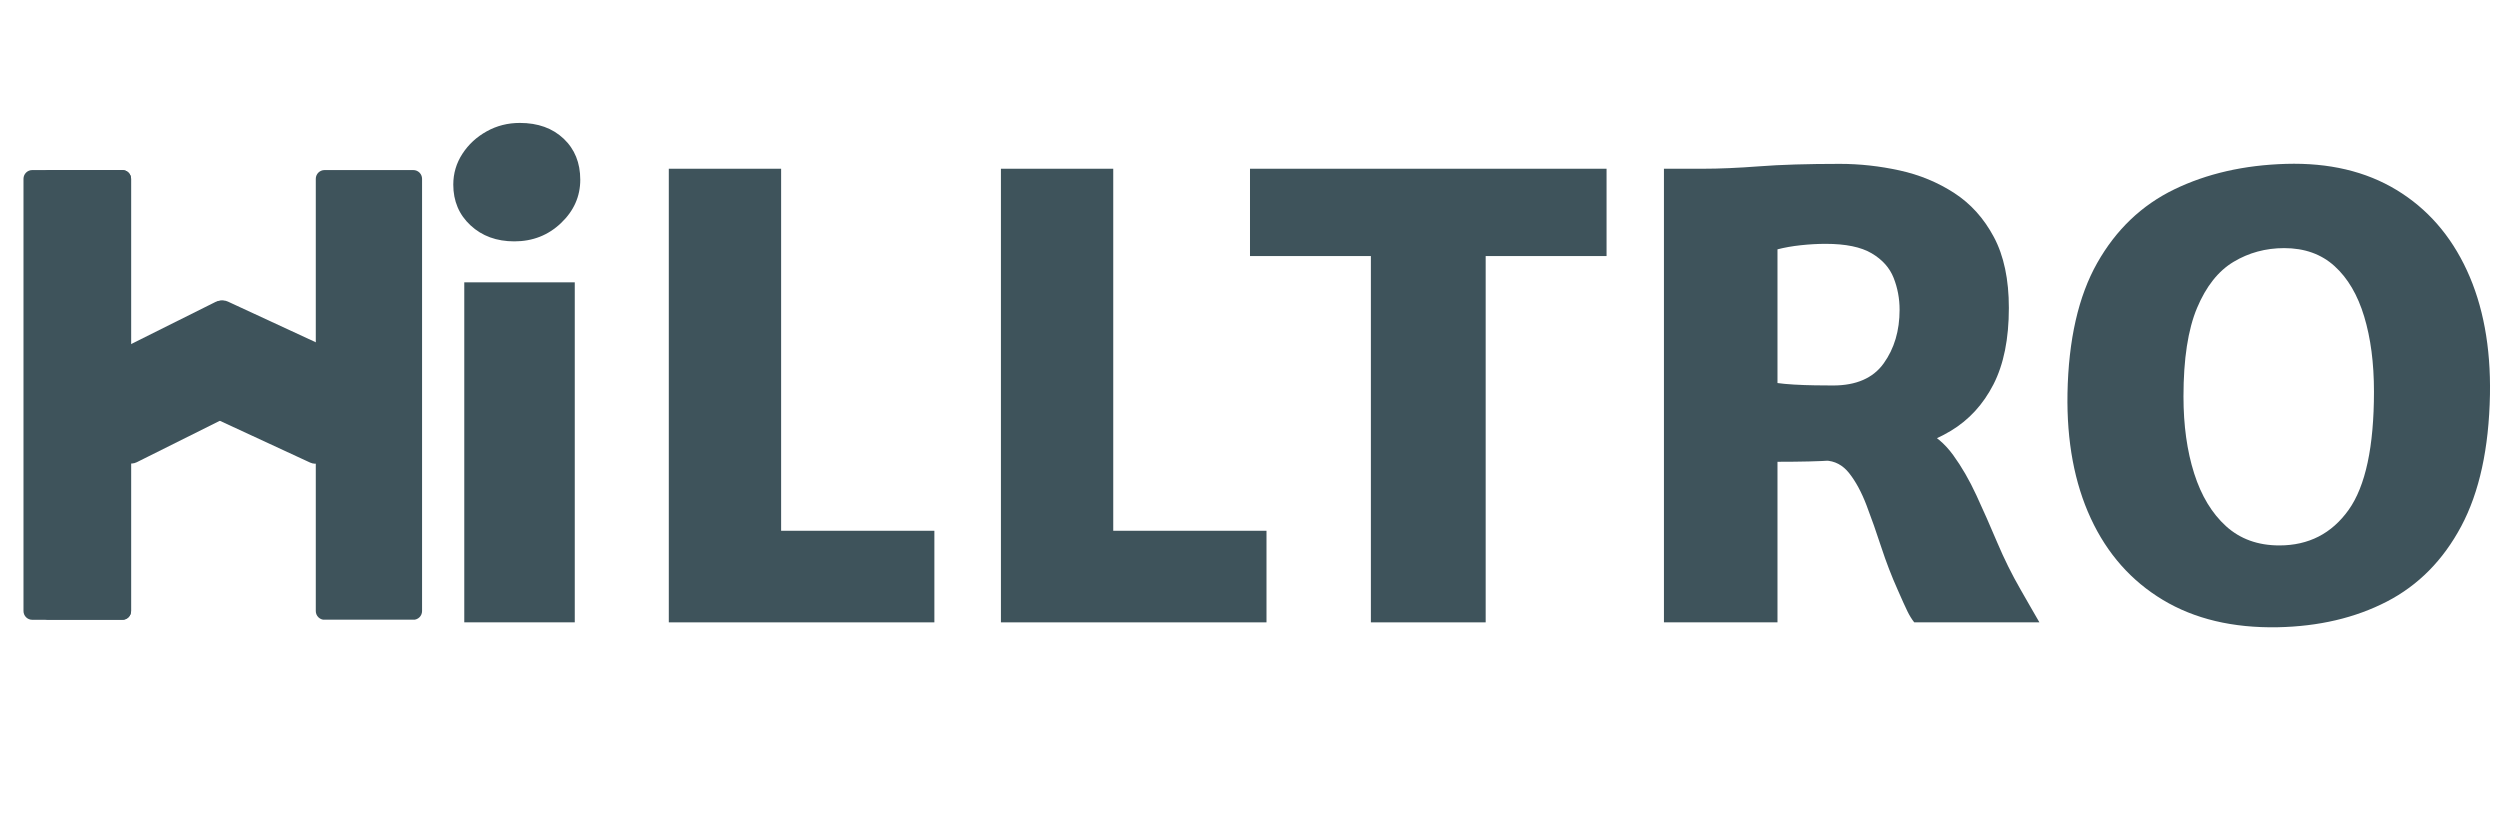
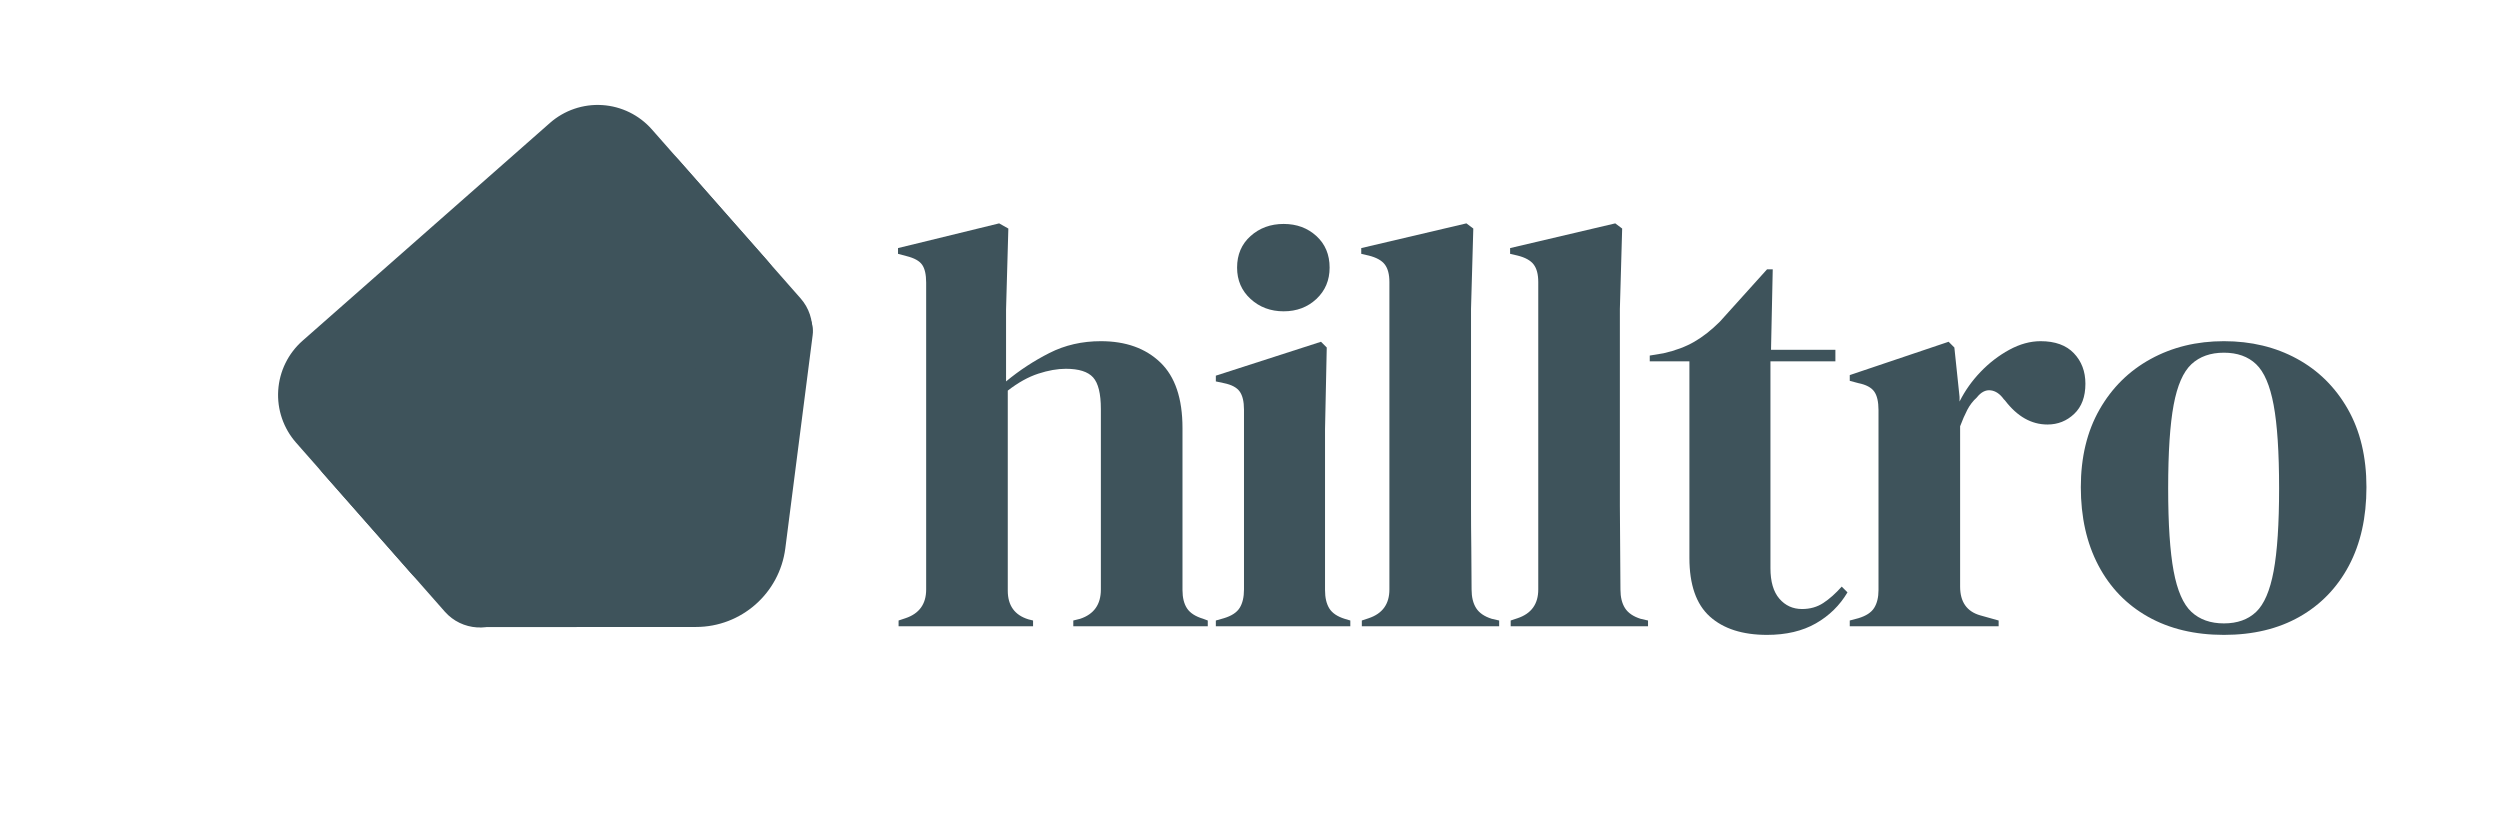
<svg xmlns="http://www.w3.org/2000/svg" width="2000" zoomAndPan="magnify" viewBox="0 0 1500 487.5" height="650" preserveAspectRatio="xMidYMid meet" version="1.0">
  <defs>
    <g />
-     <clipPath id="0cc424d5d7">
-       <path d="M 24.062 102.039 L 78.652 102.039 L 78.652 372 L 24.062 372 Z M 24.062 102.039 " clip-rule="nonzero" />
-     </clipPath>
-     <clipPath id="f10cf90ab1">
-       <path d="M 29.305 102.039 L 73.41 102.039 C 74.801 102.039 76.133 102.594 77.117 103.574 C 78.102 104.559 78.652 105.895 78.652 107.285 L 78.652 366.629 C 78.652 368.023 78.102 369.355 77.117 370.34 C 76.133 371.324 74.801 371.875 73.41 371.875 L 29.305 371.875 C 27.914 371.875 26.582 371.324 25.598 370.34 C 24.613 369.355 24.062 368.023 24.062 366.629 L 24.062 107.285 C 24.062 105.895 24.613 104.559 25.598 103.574 C 26.582 102.594 27.914 102.039 29.305 102.039 Z M 29.305 102.039 " clip-rule="nonzero" />
-     </clipPath>
-     <clipPath id="88829d8c78">
-       <path d="M 0.062 0.039 L 54.652 0.039 L 54.652 270 L 0.062 270 Z M 0.062 0.039 " clip-rule="nonzero" />
-     </clipPath>
-     <clipPath id="564c20afdb">
-       <path d="M 5.305 0.039 L 49.41 0.039 C 50.801 0.039 52.133 0.594 53.117 1.574 C 54.102 2.559 54.652 3.895 54.652 5.285 L 54.652 264.629 C 54.652 266.023 54.102 267.355 53.117 268.34 C 52.133 269.324 50.801 269.875 49.41 269.875 L 5.305 269.875 C 3.914 269.875 2.582 269.324 1.598 268.34 C 0.613 267.355 0.062 266.023 0.062 264.629 L 0.062 5.285 C 0.062 3.895 0.613 2.559 1.598 1.574 C 2.582 0.594 3.914 0.039 5.305 0.039 Z M 5.305 0.039 " clip-rule="nonzero" />
-     </clipPath>
-     <clipPath id="cc9e0defc2">
-       <rect x="0" width="55" y="0" height="270" />
-     </clipPath>
-     <clipPath id="c2b1f3c87e">
-       <path d="M 189.473 102.039 L 253.238 102.039 L 253.238 372 L 189.473 372 Z M 189.473 102.039 " clip-rule="nonzero" />
-     </clipPath>
-     <clipPath id="a37afa8fd4">
-       <path d="M 194.715 102.039 L 247.996 102.039 C 249.387 102.039 250.719 102.594 251.703 103.574 C 252.688 104.559 253.238 105.895 253.238 107.285 L 253.238 366.629 C 253.238 368.023 252.688 369.355 251.703 370.34 C 250.719 371.324 249.387 371.875 247.996 371.875 L 194.715 371.875 C 193.324 371.875 191.992 371.324 191.008 370.34 C 190.023 369.355 189.473 368.023 189.473 366.629 L 189.473 107.285 C 189.473 105.895 190.023 104.559 191.008 103.574 C 191.992 102.594 193.324 102.039 194.715 102.039 Z M 194.715 102.039 " clip-rule="nonzero" />
-     </clipPath>
-     <clipPath id="18827306f1">
-       <path d="M 0.473 0.039 L 64.238 0.039 L 64.238 270 L 0.473 270 Z M 0.473 0.039 " clip-rule="nonzero" />
-     </clipPath>
-     <clipPath id="68b6e34209">
-       <path d="M 5.715 0.039 L 58.996 0.039 C 60.387 0.039 61.719 0.594 62.703 1.574 C 63.688 2.559 64.238 3.895 64.238 5.285 L 64.238 264.629 C 64.238 266.023 63.688 267.355 62.703 268.34 C 61.719 269.324 60.387 269.875 58.996 269.875 L 5.715 269.875 C 4.324 269.875 2.992 269.324 2.008 268.34 C 1.023 267.355 0.473 266.023 0.473 264.629 L 0.473 5.285 C 0.473 3.895 1.023 2.559 2.008 1.574 C 2.992 0.594 4.324 0.039 5.715 0.039 Z M 5.715 0.039 " clip-rule="nonzero" />
-     </clipPath>
-     <clipPath id="7e7fef6c87">
-       <rect x="0" width="65" y="0" height="270" />
-     </clipPath>
-     <clipPath id="9337b78a72">
-       <path d="M 48 180 L 163 180 L 163 279 L 48 279 Z M 48 180 " clip-rule="nonzero" />
-     </clipPath>
-     <clipPath id="9442fa3c38">
-       <path d="M 136.023 177.816 L 165.031 235.934 L 75.352 280.688 L 46.348 222.57 Z M 136.023 177.816 " clip-rule="nonzero" />
-     </clipPath>
-     <clipPath id="226f16ae54">
-       <path d="M 139.371 184.52 L 161.684 229.23 C 163.531 232.934 162.027 237.434 158.324 239.281 L 82.062 277.34 C 78.359 279.188 73.859 277.684 72.012 273.984 L 49.699 229.27 C 47.852 225.566 49.355 221.07 53.055 219.223 L 129.32 181.16 C 133.023 179.312 137.523 180.816 139.371 184.52 Z M 139.371 184.52 " clip-rule="nonzero" />
-     </clipPath>
-     <clipPath id="bc13c405b0">
-       <path d="M 0 0 L 115 0 L 115 99 L 0 99 Z M 0 0 " clip-rule="nonzero" />
-     </clipPath>
-     <clipPath id="99bb154027">
-       <path d="M 88.023 -2.184 L 117.031 55.934 L 27.352 100.688 L -1.652 42.57 Z M 88.023 -2.184 " clip-rule="nonzero" />
-     </clipPath>
-     <clipPath id="8b736d1258">
-       <path d="M 91.371 4.52 L 113.684 49.23 C 115.531 52.934 114.027 57.434 110.324 59.281 L 34.062 97.34 C 30.359 99.188 25.859 97.684 24.012 93.984 L 1.699 49.27 C -0.148 45.566 1.355 41.07 5.055 39.223 L 81.32 1.16 C 85.023 -0.688 89.523 0.816 91.371 4.52 Z M 91.371 4.52 " clip-rule="nonzero" />
-     </clipPath>
-     <clipPath id="4529f43d56">
-       <rect x="0" width="115" y="0" height="99" />
-     </clipPath>
-     <clipPath id="af5186b45c">
-       <path d="M 104 180 L 219 180 L 219 279 L 104 279 Z M 104 180 " clip-rule="nonzero" />
-     </clipPath>
-     <clipPath id="bd112d1ea7">
-       <path d="M 221.316 219.82 L 193.086 280.793 L 101.742 238.504 L 129.973 177.531 Z M 221.316 219.82 " clip-rule="nonzero" />
-     </clipPath>
-     <clipPath id="6a1d3cbfdd">
-       <path d="M 217.82 226.746 L 195.996 273.887 C 194.258 277.641 189.805 279.277 186.051 277.535 L 108.645 241.699 C 104.887 239.961 103.254 235.508 104.992 231.754 L 126.816 184.613 C 128.555 180.859 133.008 179.223 136.762 180.961 L 214.168 216.801 C 217.926 218.539 219.559 222.992 217.82 226.746 Z M 217.82 226.746 " clip-rule="nonzero" />
-     </clipPath>
-     <clipPath id="87149f125b">
-       <path d="M 0 0 L 115 0 L 115 99 L 0 99 Z M 0 0 " clip-rule="nonzero" />
-     </clipPath>
-     <clipPath id="56e165884a">
-       <path d="M 117.316 39.82 L 89.086 100.793 L -2.258 58.504 L 25.973 -2.469 Z M 117.316 39.82 " clip-rule="nonzero" />
-     </clipPath>
-     <clipPath id="eb87bca074">
-       <path d="M 113.82 46.746 L 91.996 93.887 C 90.258 97.641 85.805 99.277 82.051 97.535 L 4.645 61.699 C 0.887 59.961 -0.746 55.508 0.992 51.754 L 22.816 4.613 C 24.555 0.859 29.008 -0.777 32.762 0.961 L 110.168 36.801 C 113.926 38.539 115.559 42.992 113.82 46.746 Z M 113.82 46.746 " clip-rule="nonzero" />
-     </clipPath>
-     <clipPath id="54c2690298">
-       <rect x="0" width="115" y="0" height="99" />
-     </clipPath>
-     <clipPath id="f2c7a47515">
-       <path d="M 14.094 102.039 L 78.652 102.039 L 78.652 371.883 L 14.094 371.883 Z M 14.094 102.039 " clip-rule="nonzero" />
-     </clipPath>
-     <clipPath id="e0a9193471">
-       <path d="M 19.336 102.039 L 73.41 102.039 C 74.801 102.039 76.133 102.594 77.117 103.574 C 78.102 104.559 78.652 105.895 78.652 107.285 L 78.652 366.629 C 78.652 368.023 78.102 369.355 77.117 370.34 C 76.133 371.324 74.801 371.875 73.41 371.875 L 19.336 371.875 C 17.945 371.875 16.613 371.324 15.629 370.34 C 14.645 369.355 14.094 368.023 14.094 366.629 L 14.094 107.285 C 14.094 105.895 14.645 104.559 15.629 103.574 C 16.613 102.594 17.945 102.039 19.336 102.039 Z M 19.336 102.039 " clip-rule="nonzero" />
-     </clipPath>
-     <clipPath id="ab144af827">
-       <path d="M 0.094 0.039 L 64.652 0.039 L 64.652 269.883 L 0.094 269.883 Z M 0.094 0.039 " clip-rule="nonzero" />
-     </clipPath>
-     <clipPath id="d9a31e5dc2">
-       <path d="M 5.336 0.039 L 59.41 0.039 C 60.801 0.039 62.133 0.594 63.117 1.574 C 64.102 2.559 64.652 3.895 64.652 5.285 L 64.652 264.629 C 64.652 266.023 64.102 267.355 63.117 268.34 C 62.133 269.324 60.801 269.875 59.41 269.875 L 5.336 269.875 C 3.945 269.875 2.613 269.324 1.629 268.34 C 0.645 267.355 0.094 266.023 0.094 264.629 L 0.094 5.285 C 0.094 3.895 0.645 2.559 1.629 1.574 C 2.613 0.594 3.945 0.039 5.336 0.039 Z M 5.336 0.039 " clip-rule="nonzero" />
-     </clipPath>
-     <clipPath id="4f5d85728f">
-       <rect x="0" width="65" y="0" height="270" />
+     <clipPath id="047a0b5641">
+       <rect x="0" width="893" y="0" height="469" />
+     </clipPath>
+     <clipPath id="47d08e5108">
+       <path d="M 166 62 L 471 62 L 471 359 L 166 359 Z M 166 62 " clip-rule="nonzero" />
+     </clipPath>
+     <clipPath id="cb1537aa89">
+       <path d="M 303.879 511.172 L 76.629 253.059 L 391.543 -24.195 L 618.789 233.922 Z M 303.879 511.172 " clip-rule="nonzero" />
+     </clipPath>
+     <clipPath id="d0807feb1d">
+       <path d="M 538.293 777.434 L 76.375 252.766 L 391.285 -24.484 L 853.207 500.184 Z M 538.293 777.434 " clip-rule="nonzero" />
+     </clipPath>
+     <clipPath id="afc5e517d1">
+       <path d="M 538.293 777.434 L 76.375 252.766 L 391.285 -24.484 L 853.207 500.184 Z M 538.293 777.434 " clip-rule="nonzero" />
+     </clipPath>
+     <clipPath id="4cf1ed269a">
+       <path d="M 275.176 376.98 L 148.711 233.336 L 362.582 45.043 L 489.047 188.688 Z M 275.176 376.98 " clip-rule="nonzero" />
+     </clipPath>
+     <clipPath id="6bfa8bd5a0">
+       <path d="M 246.344 343.637 L 177.645 265.605 C 170.055 256.984 166.195 245.691 166.93 234.219 C 167.66 222.75 172.914 212.027 181.547 204.43 L 329.949 73.773 C 338.582 66.176 349.879 62.32 361.352 63.047 C 372.824 63.773 383.535 69.031 391.129 77.656 L 459.824 155.684 C 467.418 164.309 471.273 175.602 470.543 187.07 C 469.816 198.547 464.555 209.262 455.922 216.863 L 307.523 347.516 C 298.891 355.117 287.594 358.977 276.121 358.242 C 264.648 357.516 253.934 352.258 246.344 343.637 Z M 246.344 343.637 " clip-rule="nonzero" />
+     </clipPath>
+     <clipPath id="03e02ae20c">
+       <path d="M 274.727 376.469 L 148.711 233.336 L 362.582 45.043 L 488.594 188.176 Z M 274.727 376.469 " clip-rule="nonzero" />
+     </clipPath>
+     <clipPath id="d49ce57415">
+       <path d="M 246.344 343.637 L 177.645 265.605 C 170.055 256.984 166.195 245.691 166.93 234.219 C 167.66 222.75 172.914 212.027 181.547 204.43 L 329.949 73.773 C 338.582 66.176 349.879 62.32 361.352 63.047 C 372.824 63.773 383.535 69.031 391.129 77.656 L 459.824 155.684 C 467.418 164.309 471.273 175.602 470.543 187.07 C 469.816 198.547 464.555 209.262 455.922 216.863 L 307.523 347.516 C 298.891 355.117 287.594 358.977 276.121 358.242 C 264.648 357.516 253.934 352.258 246.344 343.637 Z M 246.344 343.637 " clip-rule="nonzero" />
+     </clipPath>
+     <clipPath id="4f842877f7">
+       <path d="M 270 180 L 488 180 L 488 377 L 270 377 Z M 270 180 " clip-rule="nonzero" />
+     </clipPath>
+     <clipPath id="e308a3b0cf">
+       <path d="M 303.879 511.172 L 76.629 253.059 L 391.543 -24.195 L 618.789 233.922 Z M 303.879 511.172 " clip-rule="nonzero" />
+     </clipPath>
+     <clipPath id="5a955b8b88">
+       <path d="M 538.293 777.434 L 76.375 252.766 L 391.285 -24.484 L 853.207 500.184 Z M 538.293 777.434 " clip-rule="nonzero" />
+     </clipPath>
+     <clipPath id="8fca4f0609">
+       <path d="M 538.293 777.434 L 76.375 252.766 L 391.285 -24.484 L 853.207 500.184 Z M 538.293 777.434 " clip-rule="nonzero" />
+     </clipPath>
+     <clipPath id="5fcecf8847">
+       <path d="M 349.078 454.461 L 263.098 356.805 L 471.508 173.32 L 557.488 270.977 Z M 349.078 454.461 " clip-rule="nonzero" />
+     </clipPath>
+     <clipPath id="044cd2b3b1">
+       <path d="M 417.602 376.184 L 288.535 376.25 C 281.074 376.25 274.387 371.633 271.746 364.652 C 269.113 357.668 271.074 349.781 276.68 344.848 L 457.961 185.246 C 463.562 180.312 471.633 179.371 478.227 182.867 C 484.82 186.367 488.555 193.586 487.609 200.988 L 471.191 329.004 C 467.734 355.965 444.781 376.172 417.602 376.184 Z M 417.602 376.184 " clip-rule="nonzero" />
+     </clipPath>
+     <clipPath id="33c3ff3692">
+       <path d="M 349.078 454.461 L 263.098 356.805 L 471.508 173.32 L 557.488 270.977 Z M 349.078 454.461 " clip-rule="nonzero" />
+     </clipPath>
+     <clipPath id="c3996fb2ca">
+       <path d="M 417.602 376.184 L 288.535 376.25 C 281.074 376.25 274.387 371.633 271.746 364.652 C 269.113 357.668 271.074 349.781 276.68 344.848 L 457.961 185.246 C 463.562 180.312 471.633 179.371 478.227 182.867 C 484.82 186.367 488.555 193.586 487.609 200.988 L 471.191 329.004 C 467.734 355.965 444.781 376.172 417.602 376.184 Z M 417.602 376.184 " clip-rule="nonzero" />
+     </clipPath>
+     <clipPath id="bd27144f31">
+       <path d="M 186 237 L 317 237 L 317 377 L 186 377 Z M 186 237 " clip-rule="nonzero" />
+     </clipPath>
+     <clipPath id="c61f82c053">
+       <path d="M 303.879 511.172 L 76.629 253.059 L 391.543 -24.195 L 618.789 233.922 Z M 303.879 511.172 " clip-rule="nonzero" />
+     </clipPath>
+     <clipPath id="943c425cf2">
+       <path d="M 538.293 777.434 L 76.375 252.766 L 391.285 -24.484 L 853.207 500.184 Z M 538.293 777.434 " clip-rule="nonzero" />
+     </clipPath>
+     <clipPath id="ce20dd9b85">
+       <path d="M 538.293 777.434 L 76.375 252.766 L 391.285 -24.484 L 853.207 500.184 Z M 538.293 777.434 " clip-rule="nonzero" />
+     </clipPath>
+     <clipPath id="3589808e65">
+       <path d="M 285.426 388.051 L 175.109 262.746 L 217.273 225.625 L 327.59 350.93 Z M 285.426 388.051 " clip-rule="nonzero" />
+     </clipPath>
+     <clipPath id="504c4e1ba7">
+       <path d="M 306.508 369.488 C 294.863 379.742 277.117 378.613 266.867 366.969 L 193.801 283.98 C 183.555 272.34 184.684 254.598 196.328 244.344 C 207.969 234.098 225.715 235.219 235.965 246.859 L 309.031 329.852 C 319.281 341.492 318.148 359.242 306.508 369.488 Z M 306.508 369.488 " clip-rule="nonzero" />
+     </clipPath>
+     <clipPath id="5be1c3b9d7">
+       <path d="M 285.426 388.051 L 175.109 262.746 L 217.273 225.625 L 327.59 350.93 Z M 285.426 388.051 " clip-rule="nonzero" />
+     </clipPath>
+     <clipPath id="d995bf0dca">
+       <path d="M 306.508 369.488 C 294.863 379.742 277.117 378.613 266.867 366.969 L 193.801 283.98 C 183.555 272.34 184.684 254.598 196.328 244.344 C 207.969 234.098 225.715 235.219 235.965 246.859 L 309.031 329.852 C 319.281 341.492 318.148 359.242 306.508 369.488 Z M 306.508 369.488 " clip-rule="nonzero" />
+     </clipPath>
+     <clipPath id="f68580d0db">
+       <path d="M 358 86 L 488 86 L 488 226 L 358 226 Z M 358 86 " clip-rule="nonzero" />
+     </clipPath>
+     <clipPath id="f8a53e512f">
+       <path d="M 303.879 511.172 L 76.629 253.059 L 391.543 -24.195 L 618.789 233.922 Z M 303.879 511.172 " clip-rule="nonzero" />
+     </clipPath>
+     <clipPath id="70f237d3ae">
+       <path d="M 538.293 777.434 L 76.375 252.766 L 391.285 -24.484 L 853.207 500.184 Z M 538.293 777.434 " clip-rule="nonzero" />
+     </clipPath>
+     <clipPath id="c64f13a9b3">
+       <path d="M 538.293 777.434 L 76.375 252.766 L 391.285 -24.484 L 853.207 500.184 Z M 538.293 777.434 " clip-rule="nonzero" />
+     </clipPath>
+     <clipPath id="90355fb1d4">
+       <path d="M 456.746 237.219 L 346.43 111.918 L 388.59 74.797 L 498.91 200.098 Z M 456.746 237.219 " clip-rule="nonzero" />
+     </clipPath>
+     <clipPath id="912ce14d53">
+       <path d="M 477.828 218.66 C 466.184 228.91 448.438 227.781 438.188 216.141 L 365.121 133.148 C 354.875 121.508 356.004 103.766 367.648 93.516 C 379.293 83.262 397.035 84.387 407.285 96.027 L 480.352 179.02 C 490.598 190.66 489.473 208.406 477.828 218.66 Z M 477.828 218.66 " clip-rule="nonzero" />
+     </clipPath>
+     <clipPath id="fc26c3f8f3">
+       <path d="M 456.746 237.219 L 346.43 111.918 L 388.59 74.797 L 498.91 200.098 Z M 456.746 237.219 " clip-rule="nonzero" />
+     </clipPath>
+     <clipPath id="120196809e">
+       <path d="M 477.828 218.66 C 466.184 228.91 448.438 227.781 438.188 216.141 L 365.121 133.148 C 354.875 121.508 356.004 103.766 367.648 93.516 C 379.293 83.262 397.035 84.387 407.285 96.027 L 480.352 179.02 C 490.598 190.66 489.473 208.406 477.828 218.66 Z M 477.828 218.66 " clip-rule="nonzero" />
+     </clipPath>
+     <clipPath id="991c3fcbff">
+       <path d="M 459 393 L 619 393 L 619 487 L 459 487 Z M 459 393 " clip-rule="nonzero" />
+     </clipPath>
+     <clipPath id="6f869fe591">
+       <path d="M 303.879 511.172 L 76.629 253.059 L 391.543 -24.195 L 618.789 233.922 Z M 303.879 511.172 " clip-rule="nonzero" />
+     </clipPath>
+     <clipPath id="eb57599580">
+       <path d="M 538.293 777.434 L 76.375 252.766 L 391.285 -24.484 L 853.207 500.184 Z M 538.293 777.434 " clip-rule="nonzero" />
+     </clipPath>
+     <clipPath id="cd1fac654b">
+       <path d="M 538.293 777.434 L 76.375 252.766 L 391.285 -24.484 L 853.207 500.184 Z M 538.293 777.434 " clip-rule="nonzero" />
+     </clipPath>
+     <clipPath id="b477e24168">
+       <path d="M 567.719 707.27 L 441.262 563.629 L 655.398 375.102 L 781.859 518.738 Z M 567.719 707.27 " clip-rule="nonzero" />
+     </clipPath>
+     <clipPath id="bab72a960f">
+       <path d="M 683.965 408.684 L 752.656 486.707 C 760.254 495.336 764.109 506.629 763.379 518.098 C 762.648 529.57 757.387 540.285 748.754 547.887 L 600.355 678.539 C 591.723 686.137 580.426 690 568.957 689.27 C 557.484 688.543 546.773 683.289 539.176 674.656 L 470.484 596.637 C 462.887 588.004 459.027 576.715 459.758 565.242 C 460.492 553.77 465.75 543.059 474.383 535.457 L 622.785 404.805 C 631.418 397.203 642.711 393.344 654.184 394.07 C 665.656 394.797 676.367 400.055 683.965 408.684 Z M 683.965 408.684 " clip-rule="nonzero" />
+     </clipPath>
+     <clipPath id="372af9a196">
+       <path d="M 567.738 707.254 L 441.578 563.961 L 655.215 375.875 L 781.371 519.168 Z M 567.738 707.254 " clip-rule="nonzero" />
+     </clipPath>
+     <clipPath id="dcbec58169">
+       <path d="M 683.965 408.684 L 752.656 486.707 C 760.254 495.336 764.109 506.629 763.379 518.098 C 762.648 529.57 757.387 540.285 748.754 547.887 L 600.355 678.539 C 591.723 686.137 580.426 690 568.957 689.27 C 557.484 688.543 546.773 683.289 539.176 674.656 L 470.484 596.637 C 462.887 588.004 459.027 576.715 459.758 565.242 C 460.492 553.77 465.75 543.059 474.383 535.457 L 622.785 404.805 C 631.418 397.203 642.711 393.344 654.184 394.07 C 665.656 394.797 676.367 400.055 683.965 408.684 Z M 683.965 408.684 " clip-rule="nonzero" />
+     </clipPath>
+     <clipPath id="6b20e2508f">
+       <path d="M 442 376 L 619 376 L 619 487 L 442 487 Z M 442 376 " clip-rule="nonzero" />
+     </clipPath>
+     <clipPath id="230570213e">
+       <path d="M 303.879 511.172 L 76.629 253.059 L 391.543 -24.195 L 618.789 233.922 Z M 303.879 511.172 " clip-rule="nonzero" />
+     </clipPath>
+     <clipPath id="13c32bc6a1">
+       <path d="M 538.293 777.434 L 76.375 252.766 L 391.285 -24.484 L 853.207 500.184 Z M 538.293 777.434 " clip-rule="nonzero" />
+     </clipPath>
+     <clipPath id="81a601c2af">
+       <path d="M 538.293 777.434 L 76.375 252.766 L 391.285 -24.484 L 853.207 500.184 Z M 538.293 777.434 " clip-rule="nonzero" />
+     </clipPath>
+     <clipPath id="e301dbaf99">
+       <path d="M 458.797 578.996 L 372.82 481.34 L 581.23 297.855 L 667.203 395.512 Z M 458.797 578.996 " clip-rule="nonzero" />
+     </clipPath>
+     <clipPath id="39416ecf9a">
+       <path d="M 512.703 376.133 L 641.77 376.07 C 649.238 376.062 655.918 380.688 658.559 387.664 C 661.191 394.645 659.227 402.531 653.625 407.465 L 472.344 567.066 C 466.738 572 458.668 572.945 452.082 569.449 C 445.488 565.953 441.754 558.734 442.699 551.332 L 459.113 423.312 C 462.57 396.348 485.52 376.145 512.703 376.133 Z M 512.703 376.133 " clip-rule="nonzero" />
+     </clipPath>
+     <clipPath id="565e4aefcb">
+       <path d="M 458.793 578.996 L 372.82 481.34 L 581.23 297.855 L 667.203 395.512 Z M 458.793 578.996 " clip-rule="nonzero" />
+     </clipPath>
+     <clipPath id="3124185634">
+       <path d="M 512.703 376.133 L 641.77 376.07 C 649.238 376.062 655.918 380.688 658.559 387.664 C 661.191 394.645 659.227 402.531 653.625 407.465 L 472.344 567.066 C 466.738 572 458.668 572.945 452.082 569.449 C 445.488 565.953 441.754 558.734 442.699 551.332 L 459.113 423.312 C 462.57 396.348 485.52 376.145 512.703 376.133 Z M 512.703 376.133 " clip-rule="nonzero" />
+     </clipPath>
+     <clipPath id="68bf699a6d">
+       <path d="M 614 375 L 619 375 L 619 487 L 614 487 Z M 614 375 " clip-rule="nonzero" />
+     </clipPath>
+     <clipPath id="7630a20e75">
+       <path d="M 303.879 511.172 L 76.629 253.059 L 391.543 -24.195 L 618.789 233.922 Z M 303.879 511.172 " clip-rule="nonzero" />
+     </clipPath>
+     <clipPath id="7e73d33123">
+       <path d="M 538.293 777.434 L 76.375 252.766 L 391.285 -24.484 L 853.207 500.184 Z M 538.293 777.434 " clip-rule="nonzero" />
+     </clipPath>
+     <clipPath id="e6022dd949">
+       <path d="M 538.293 777.434 L 76.375 252.766 L 391.285 -24.484 L 853.207 500.184 Z M 538.293 777.434 " clip-rule="nonzero" />
+     </clipPath>
+     <clipPath id="6005e98597">
+       <path d="M 713.031 526.688 L 602.719 401.391 L 644.883 364.27 L 755.195 489.566 Z M 713.031 526.688 " clip-rule="nonzero" />
+     </clipPath>
+     <clipPath id="43b3f573ca">
+       <path d="M 623.801 382.828 C 635.445 372.578 653.191 373.707 663.434 385.344 L 736.5 468.332 C 746.75 479.973 745.621 497.723 733.977 507.973 C 722.34 518.223 704.586 517.094 694.336 505.453 L 621.273 422.465 C 611.027 410.828 612.16 393.078 623.801 382.828 Z M 623.801 382.828 " clip-rule="nonzero" />
+     </clipPath>
+     <clipPath id="fe13f3988b">
+       <path d="M 712.906 526.543 L 602.719 401.391 L 644.883 364.27 L 755.07 489.426 Z M 712.906 526.543 " clip-rule="nonzero" />
+     </clipPath>
+     <clipPath id="58c4fd3689">
+       <path d="M 623.801 382.828 C 635.445 372.578 653.191 373.707 663.434 385.344 L 736.5 468.332 C 746.75 479.973 745.621 497.723 733.977 507.973 C 722.34 518.223 704.586 517.094 694.336 505.453 L 621.273 422.465 C 611.027 410.828 612.16 393.078 623.801 382.828 Z M 623.801 382.828 " clip-rule="nonzero" />
    </clipPath>
  </defs>
-   <g fill="#3e535b" fill-opacity="1">
-     <g transform="translate(55.84385, 373.4144)">
-       <g />
-     </g>
-   </g>
-   <g fill="#3e535b" fill-opacity="1">
-     <g transform="translate(121.0466, 373.4144)">
-       <g />
-     </g>
-   </g>
-   <g fill="#3e535b" fill-opacity="1">
-     <g transform="translate(186.2494, 373.4144)">
-       <g />
-     </g>
-   </g>
-   <g fill="#3e535b" fill-opacity="1">
-     <g transform="translate(251.4556, 373.4144)">
-       <g>
-         <path d="M 27.109 0 L 27.109 -204.031 L 93.406 -204.031 L 93.406 0 Z M 57.141 -228.594 C 46.516 -228.594 37.754 -231.797 30.859 -238.203 C 23.961 -244.609 20.516 -252.758 20.516 -262.656 C 20.516 -269.375 22.344 -275.539 26 -281.156 C 29.664 -286.77 34.52 -291.254 40.562 -294.609 C 46.602 -297.973 53.227 -299.656 60.438 -299.656 C 71.301 -299.656 80.062 -296.508 86.719 -290.219 C 93.375 -283.926 96.703 -275.711 96.703 -265.578 C 96.703 -255.566 92.852 -246.898 85.156 -239.578 C 77.469 -232.254 68.129 -228.594 57.141 -228.594 Z M 57.141 -228.594 " />
-       </g>
-     </g>
-   </g>
-   <g fill="#3e535b" fill-opacity="1">
-     <g transform="translate(371.9708, 373.4144)">
-       <g>
-         <path d="M 29.312 0 L 29.312 -272.172 L 96.703 -272.172 L 96.703 -54.953 L 188.656 -54.953 L 188.656 0 Z M 29.312 0 " />
-       </g>
-     </g>
-   </g>
-   <g fill="#3e535b" fill-opacity="1">
-     <g transform="translate(571.2421, 373.4144)">
-       <g>
-         <path d="M 29.312 0 L 29.312 -272.172 L 96.703 -272.172 L 96.703 -54.953 L 188.656 -54.953 L 188.656 0 Z M 29.312 0 " />
-       </g>
-     </g>
-   </g>
-   <g fill="#3e535b" fill-opacity="1">
-     <g transform="translate(744.8719, 373.4144)">
-       <g>
-         <path d="M 77.656 0 L 77.656 -219.781 L 5.125 -219.781 L 5.125 -272.172 L 219.062 -272.172 L 219.062 -219.781 L 146.531 -219.781 L 146.531 0 Z M 77.656 0 " />
-       </g>
-     </g>
-   </g>
-   <g fill="#3e535b" fill-opacity="1">
-     <g transform="translate(969.0521, 373.4144)">
-       <g>
-         <path d="M 97.438 0 L 29.312 0 L 29.312 -272.172 C 31.875 -272.172 34.469 -272.172 37.094 -272.172 C 39.719 -272.172 42.344 -272.172 44.969 -272.172 C 47.594 -272.172 50.188 -272.172 52.75 -272.172 C 62.52 -272.172 73.785 -272.656 86.547 -273.625 C 99.305 -274.602 115.391 -275.094 134.797 -275.094 C 146.766 -275.094 158.734 -273.781 170.703 -271.156 C 182.672 -268.531 193.598 -264.016 203.484 -257.609 C 213.379 -251.203 221.316 -242.379 227.297 -231.141 C 233.273 -219.91 236.266 -205.75 236.266 -188.656 C 236.266 -170.094 233.18 -154.797 227.016 -142.766 C 220.848 -130.742 212.332 -121.461 201.469 -114.922 C 190.602 -108.391 178.023 -104.023 163.734 -101.828 C 158.973 -100.973 154.211 -100.117 149.453 -99.266 C 144.691 -98.41 138.375 -97.707 130.5 -97.156 C 122.625 -96.613 111.602 -96.344 97.438 -96.344 Z M 97.438 -143.594 C 99.883 -143.227 103.18 -142.922 107.328 -142.672 C 111.484 -142.43 115.695 -142.281 119.969 -142.219 C 124.238 -142.156 127.844 -142.125 130.781 -142.125 C 144.695 -142.125 154.828 -146.551 161.172 -155.406 C 167.523 -164.258 170.703 -174.973 170.703 -187.547 C 170.703 -194.266 169.508 -200.645 167.125 -206.688 C 164.75 -212.738 160.352 -217.656 153.938 -221.438 C 147.531 -225.219 138.344 -227.109 126.375 -227.109 C 121.488 -227.109 116.508 -226.832 111.438 -226.281 C 106.375 -225.738 101.707 -224.914 97.438 -223.812 Z M 179.5 0 C 178.031 -1.832 176.656 -4.062 175.375 -6.688 C 174.094 -9.312 172.172 -13.555 169.609 -19.422 C 165.941 -27.598 162.641 -36.172 159.703 -45.141 C 156.773 -54.117 153.816 -62.516 150.828 -70.328 C 147.836 -78.141 144.391 -84.52 140.484 -89.469 C 136.578 -94.414 131.754 -96.953 126.016 -97.078 L 141.766 -109.531 L 184.984 -115.391 C 191.828 -112.336 197.781 -107.332 202.844 -100.375 C 207.914 -93.414 212.555 -85.383 216.766 -76.281 C 220.973 -67.188 225.148 -57.723 229.297 -47.891 C 233.453 -38.066 238.098 -28.695 243.234 -19.781 C 245.066 -16.477 246.957 -13.176 248.906 -9.875 C 250.863 -6.582 252.758 -3.289 254.594 0 Z M 179.5 0 " />
-       </g>
-     </g>
-   </g>
-   <g fill="#3e535b" fill-opacity="1">
-     <g transform="translate(1225.101, 373.4144)">
-       <g>
-         <path d="M 141.391 2.938 C 114.535 3.414 91.613 -2.051 72.625 -13.469 C 53.633 -24.883 39.223 -41.18 29.391 -62.359 C 19.566 -83.547 14.898 -108.551 15.391 -137.375 C 15.992 -169.602 21.941 -195.695 33.234 -215.656 C 44.535 -235.625 59.953 -250.336 79.484 -259.797 C 99.023 -269.266 121.375 -274.363 146.531 -275.094 C 172.289 -275.832 194.391 -270.613 212.828 -259.438 C 231.266 -248.27 245.336 -232.18 255.047 -211.172 C 264.754 -190.172 269.363 -165.328 268.875 -136.641 C 268.258 -104.398 262.52 -78.082 251.656 -57.688 C 240.789 -37.301 225.895 -22.223 206.969 -12.453 C 188.039 -2.68 166.18 2.445 141.391 2.938 Z M 142.5 -46.156 C 160.082 -46.156 173.941 -53.266 184.078 -67.484 C 194.211 -81.711 199.281 -105.375 199.281 -138.469 C 199.281 -155.562 197.32 -170.578 193.406 -183.516 C 189.5 -196.461 183.578 -206.535 175.641 -213.734 C 167.703 -220.941 157.629 -224.547 145.422 -224.547 C 134.316 -224.547 124.18 -221.797 115.016 -216.297 C 105.859 -210.805 98.562 -201.586 93.125 -188.641 C 87.695 -175.703 84.984 -158 84.984 -135.531 C 84.984 -118.195 87.117 -102.812 91.391 -89.375 C 95.672 -75.945 102.051 -65.383 110.531 -57.688 C 119.02 -50 129.676 -46.156 142.5 -46.156 Z M 142.5 -46.156 " />
-       </g>
-     </g>
-   </g>
-   <g clip-path="url(#0cc424d5d7)">
-     <g clip-path="url(#f10cf90ab1)">
-       <g transform="matrix(1, 0, 0, 1, 24, 102)">
-         <g clip-path="url(#cc9e0defc2)">
-           <g clip-path="url(#88829d8c78)">
-             <g clip-path="url(#564c20afdb)">
-               <path fill="#3e535b" d="M 0.062 0.039 L 54.652 0.039 L 54.652 269.805 L 0.062 269.805 Z M 0.062 0.039 " fill-opacity="1" fill-rule="nonzero" />
-             </g>
-           </g>
-         </g>
-       </g>
-     </g>
-   </g>
-   <g clip-path="url(#c2b1f3c87e)">
-     <g clip-path="url(#a37afa8fd4)">
-       <g transform="matrix(1, 0, 0, 1, 189, 102)">
-         <g clip-path="url(#7e7fef6c87)">
-           <g clip-path="url(#18827306f1)">
-             <g clip-path="url(#68b6e34209)">
-               <path fill="#3e535b" d="M 0.473 0.039 L 64.238 0.039 L 64.238 269.805 L 0.473 269.805 Z M 0.473 0.039 " fill-opacity="1" fill-rule="nonzero" />
-             </g>
-           </g>
-         </g>
-       </g>
-     </g>
-   </g>
-   <g clip-path="url(#9337b78a72)">
-     <g clip-path="url(#9442fa3c38)">
-       <g clip-path="url(#226f16ae54)">
-         <g transform="matrix(1, 0, 0, 1, 48, 180)">
-           <g clip-path="url(#4529f43d56)">
-             <g clip-path="url(#bc13c405b0)">
-               <g clip-path="url(#99bb154027)">
-                 <g clip-path="url(#8b736d1258)">
-                   <path fill="#3e535b" d="M 88.023 -2.184 L 117.031 55.934 L 27.352 100.688 L -1.652 42.57 Z M 88.023 -2.184 " fill-opacity="1" fill-rule="nonzero" />
-                 </g>
-               </g>
-             </g>
-           </g>
-         </g>
-       </g>
-     </g>
-   </g>
-   <g clip-path="url(#af5186b45c)">
-     <g clip-path="url(#bd112d1ea7)">
-       <g clip-path="url(#6a1d3cbfdd)">
-         <g transform="matrix(1, 0, 0, 1, 104, 180)">
-           <g clip-path="url(#54c2690298)">
-             <g clip-path="url(#87149f125b)">
-               <g clip-path="url(#56e165884a)">
-                 <g clip-path="url(#eb87bca074)">
-                   <path fill="#3e535b" d="M 116.969 39.945 L 88.848 100.684 L -2.258 58.504 L 25.863 -2.234 Z M 116.969 39.945 " fill-opacity="1" fill-rule="nonzero" />
-                 </g>
-               </g>
-             </g>
-           </g>
-         </g>
-       </g>
-     </g>
-   </g>
-   <g clip-path="url(#f2c7a47515)">
-     <g clip-path="url(#e0a9193471)">
-       <g transform="matrix(1, 0, 0, 1, 14, 102)">
-         <g clip-path="url(#4f5d85728f)">
-           <g clip-path="url(#ab144af827)">
-             <g clip-path="url(#d9a31e5dc2)">
-               <path fill="#3e535b" d="M 0.094 0.039 L 64.652 0.039 L 64.652 269.883 L 0.094 269.883 Z M 0.094 0.039 " fill-opacity="1" fill-rule="nonzero" />
+   <g transform="matrix(1, 0, 0, 1, 531, 18)">
+     <g clip-path="url(#047a0b5641)">
+       <g fill="#3e535b" fill-opacity="1">
+         <g transform="translate(0.211548, 357.757)">
+           <g>
+             <path d="M 7.938 0 L 7.938 -3.453 L 12.062 -4.828 C 20.344 -7.586 24.484 -13.332 24.484 -22.062 L 24.484 -206.219 C 24.484 -211.039 23.676 -214.602 22.062 -216.906 C 20.457 -219.207 17.359 -220.93 12.766 -222.078 L 7.594 -223.453 L 7.594 -226.906 L 68.281 -241.734 L 73.797 -238.625 L 72.422 -190.016 L 72.422 -146.906 C 80.461 -153.57 89.141 -159.258 98.453 -163.969 C 107.766 -168.688 118.051 -171.047 129.312 -171.047 C 144.258 -171.047 156.156 -166.789 165 -158.281 C 173.852 -149.781 178.281 -136.676 178.281 -118.969 L 178.281 -21.719 C 178.281 -17.125 179.195 -13.445 181.031 -10.688 C 182.875 -7.926 186.098 -5.859 190.703 -4.484 L 193.453 -3.453 L 193.453 0 L 112.766 0 L 112.766 -3.453 L 116.906 -4.484 C 125.176 -7.242 129.312 -13.102 129.312 -22.062 L 129.312 -130.344 C 129.312 -139.539 127.758 -145.863 124.656 -149.312 C 121.551 -152.758 116.094 -154.484 108.281 -154.484 C 103.219 -154.484 97.695 -153.504 91.719 -151.547 C 85.75 -149.598 79.66 -146.211 73.453 -141.391 L 73.453 -21.375 C 73.453 -12.414 77.586 -6.672 85.859 -4.141 L 88.625 -3.453 L 88.625 0 Z M 7.938 0 " />
+           </g>
+         </g>
+       </g>
+       <g fill="#3e535b" fill-opacity="1">
+         <g transform="translate(190.9101, 357.757)">
+           <g>
+             <path d="M 48.281 -188.969 C 40.457 -188.969 33.844 -191.438 28.438 -196.375 C 23.039 -201.32 20.344 -207.594 20.344 -215.188 C 20.344 -223 23.039 -229.316 28.438 -234.141 C 33.844 -238.973 40.457 -241.391 48.281 -241.391 C 56.094 -241.391 62.641 -238.973 67.922 -234.141 C 73.211 -229.316 75.859 -223 75.859 -215.188 C 75.859 -207.594 73.211 -201.32 67.922 -196.375 C 62.641 -191.438 56.094 -188.969 48.281 -188.969 Z M 7.594 0 L 7.594 -3.453 L 12.422 -4.828 C 17.016 -6.203 20.172 -8.27 21.891 -11.031 C 23.617 -13.789 24.484 -17.469 24.484 -22.062 L 24.484 -130 C 24.484 -134.832 23.617 -138.453 21.891 -140.859 C 20.172 -143.273 17.016 -144.945 12.422 -145.875 L 7.594 -146.906 L 7.594 -150.359 L 70.688 -170.703 L 74.141 -167.25 L 73.109 -118.281 L 73.109 -21.719 C 73.109 -17.125 73.969 -13.445 75.688 -10.688 C 77.414 -7.926 80.461 -5.859 84.828 -4.484 L 88.281 -3.453 L 88.281 0 Z M 7.594 0 " />
+           </g>
+         </g>
+       </g>
+       <g fill="#3e535b" fill-opacity="1">
+         <g transform="translate(278.1555, 357.757)">
+           <g>
+             <path d="M 7.938 0 L 7.938 -3.453 L 12.062 -4.828 C 20.344 -7.586 24.484 -13.332 24.484 -22.062 L 24.484 -206.562 C 24.484 -211.156 23.562 -214.66 21.719 -217.078 C 19.883 -219.492 16.664 -221.273 12.062 -222.422 L 7.594 -223.453 L 7.594 -226.906 L 70.688 -241.734 L 74.828 -238.625 L 73.453 -190.359 L 73.453 -72.422 C 73.453 -63.91 73.508 -55.457 73.625 -47.062 C 73.738 -38.676 73.797 -30.344 73.797 -22.062 C 73.797 -17.469 74.711 -13.734 76.547 -10.859 C 78.391 -7.984 81.492 -5.859 85.859 -4.484 L 90.344 -3.453 L 90.344 0 Z M 7.938 0 " />
+           </g>
+         </g>
+       </g>
+       <g fill="#3e535b" fill-opacity="1">
+         <g transform="translate(367.47, 357.757)">
+           <g>
+             <path d="M 7.938 0 L 7.938 -3.453 L 12.062 -4.828 C 20.344 -7.586 24.484 -13.332 24.484 -22.062 L 24.484 -206.562 C 24.484 -211.156 23.562 -214.66 21.719 -217.078 C 19.883 -219.492 16.664 -221.273 12.062 -222.422 L 7.594 -223.453 L 7.594 -226.906 L 70.688 -241.734 L 74.828 -238.625 L 73.453 -190.359 L 73.453 -72.422 C 73.453 -63.91 73.508 -55.457 73.625 -47.062 C 73.738 -38.676 73.797 -30.344 73.797 -22.062 C 73.797 -17.469 74.711 -13.734 76.547 -10.859 C 78.391 -7.984 81.492 -5.859 85.859 -4.484 L 90.344 -3.453 L 90.344 0 Z M 7.938 0 " />
+           </g>
+         </g>
+       </g>
+       <g fill="#3e535b" fill-opacity="1">
+         <g transform="translate(456.7845, 357.757)">
+           <g>
+             <path d="M 72.422 5.172 C 57.703 5.172 46.258 1.492 38.094 -5.859 C 29.938 -13.211 25.859 -24.938 25.859 -41.031 L 25.859 -158.969 L 2.062 -158.969 L 2.062 -162.422 L 10.344 -163.797 C 17.469 -165.41 23.613 -167.711 28.781 -170.703 C 33.957 -173.691 39.078 -177.711 44.141 -182.766 L 72.422 -214.141 L 75.859 -214.141 L 74.828 -165.875 L 113.453 -165.875 L 113.453 -158.969 L 74.484 -158.969 L 74.484 -34.828 C 74.484 -26.785 76.266 -20.691 79.828 -16.547 C 83.391 -12.41 87.93 -10.344 93.453 -10.344 C 98.273 -10.344 102.523 -11.551 106.203 -13.969 C 109.891 -16.383 113.57 -19.66 117.25 -23.797 L 120.703 -20.344 C 116.098 -12.531 109.77 -6.32 101.719 -1.719 C 93.676 2.871 83.91 5.172 72.422 5.172 Z M 72.422 5.172 " />
+           </g>
+         </g>
+       </g>
+       <g fill="#3e535b" fill-opacity="1">
+         <g transform="translate(571.9622, 357.757)">
+           <g>
+             <path d="M 6.891 0 L 6.891 -3.453 L 12.062 -4.828 C 16.664 -6.203 19.828 -8.27 21.547 -11.031 C 23.273 -13.789 24.141 -17.352 24.141 -21.719 L 24.141 -129.656 C 24.141 -134.719 23.273 -138.453 21.547 -140.859 C 19.828 -143.273 16.664 -144.945 12.062 -145.875 L 6.891 -147.25 L 6.891 -150.703 L 66.203 -170.703 L 69.656 -167.25 L 72.766 -137.594 L 72.766 -134.828 C 75.984 -141.266 80.176 -147.188 85.344 -152.594 C 90.52 -158 96.27 -162.426 102.594 -165.875 C 108.914 -169.32 115.18 -171.047 121.391 -171.047 C 130.117 -171.047 136.781 -168.629 141.375 -163.797 C 145.977 -158.973 148.281 -152.883 148.281 -145.531 C 148.281 -137.707 146.035 -131.672 141.547 -127.422 C 137.066 -123.172 131.723 -121.047 125.516 -121.047 C 115.867 -121.047 107.363 -125.875 100 -135.531 L 99.312 -136.219 C 97.008 -139.438 94.363 -141.219 91.375 -141.562 C 88.395 -141.906 85.641 -140.469 83.109 -137.25 C 80.805 -135.176 78.906 -132.703 77.406 -129.828 C 75.914 -126.953 74.484 -123.676 73.109 -120 L 73.109 -23.797 C 73.109 -14.598 77.129 -8.848 85.172 -6.547 L 96.219 -3.453 L 96.219 0 Z M 6.891 0 " />
+           </g>
+         </g>
+       </g>
+       <g fill="#3e535b" fill-opacity="1">
+         <g transform="translate(709.21, 357.757)">
+           <g>
+             <path d="M 94.141 5.172 C 76.672 5.172 61.5 1.551 48.625 -5.688 C 35.75 -12.926 25.805 -23.211 18.797 -36.547 C 11.785 -49.879 8.281 -65.516 8.281 -83.453 C 8.281 -101.379 12.016 -116.895 19.484 -130 C 26.953 -143.102 37.18 -153.219 50.172 -160.344 C 63.16 -167.477 77.816 -171.047 94.141 -171.047 C 110.461 -171.047 125.062 -167.535 137.938 -160.516 C 150.812 -153.504 160.984 -143.445 168.453 -130.344 C 175.922 -117.238 179.656 -101.609 179.656 -83.453 C 179.656 -65.285 176.148 -49.594 169.141 -36.375 C 162.129 -23.156 152.242 -12.926 139.484 -5.688 C 126.723 1.551 111.609 5.172 94.141 5.172 Z M 94.141 -1.719 C 102.191 -1.719 108.629 -4.016 113.453 -8.609 C 118.285 -13.211 121.789 -21.375 123.969 -33.094 C 126.156 -44.82 127.25 -61.379 127.25 -82.766 C 127.25 -104.367 126.156 -121.035 123.969 -132.766 C 121.789 -144.492 118.285 -152.656 113.453 -157.25 C 108.629 -161.844 102.191 -164.141 94.141 -164.141 C 86.098 -164.141 79.602 -161.844 74.656 -157.25 C 69.719 -152.656 66.156 -144.492 63.969 -132.766 C 61.781 -121.035 60.688 -104.367 60.688 -82.766 C 60.688 -61.379 61.781 -44.82 63.969 -33.094 C 66.156 -21.375 69.719 -13.211 74.656 -8.609 C 79.602 -4.016 86.098 -1.719 94.141 -1.719 Z M 94.141 -1.719 " />
+           </g>
+         </g>
+       </g>
+     </g>
+   </g>
+   <g clip-path="url(#47d08e5108)">
+     <g clip-path="url(#cb1537aa89)">
+       <g clip-path="url(#d0807feb1d)">
+         <g clip-path="url(#afc5e517d1)">
+           <g clip-path="url(#4cf1ed269a)">
+             <g clip-path="url(#6bfa8bd5a0)">
+               <g clip-path="url(#03e02ae20c)">
+                 <g clip-path="url(#d49ce57415)">
+                   <path fill="#3e535b" d="M 274.98 376.164 L 149.008 233.078 L 362.582 45.043 L 488.559 188.133 Z M 274.98 376.164 " fill-opacity="1" fill-rule="nonzero" />
+                 </g>
+               </g>
+             </g>
+           </g>
+         </g>
+       </g>
+     </g>
+   </g>
+   <g clip-path="url(#4f842877f7)">
+     <g clip-path="url(#e308a3b0cf)">
+       <g clip-path="url(#5a955b8b88)">
+         <g clip-path="url(#8fca4f0609)">
+           <g clip-path="url(#5fcecf8847)">
+             <g clip-path="url(#044cd2b3b1)">
+               <g clip-path="url(#33c3ff3692)">
+                 <g clip-path="url(#c3996fb2ca)">
+                   <path fill="#3e535b" d="M 338.781 487.414 L 240.957 376.297 L 493.648 153.824 L 591.477 264.941 Z M 338.781 487.414 " fill-opacity="1" fill-rule="nonzero" />
+                 </g>
+               </g>
+             </g>
+           </g>
+         </g>
+       </g>
+     </g>
+   </g>
+   <g clip-path="url(#bd27144f31)">
+     <g clip-path="url(#c61f82c053)">
+       <g clip-path="url(#943c425cf2)">
+         <g clip-path="url(#ce20dd9b85)">
+           <g clip-path="url(#3589808e65)">
+             <g clip-path="url(#504c4e1ba7)">
+               <g clip-path="url(#5be1c3b9d7)">
+                 <g clip-path="url(#d995bf0dca)">
+                   <path fill="#3e535b" d="M 285.426 388.051 L 175.254 262.91 L 217.418 225.789 L 327.59 350.93 Z M 285.426 388.051 " fill-opacity="1" fill-rule="nonzero" />
+                 </g>
+               </g>
+             </g>
+           </g>
+         </g>
+       </g>
+     </g>
+   </g>
+   <g clip-path="url(#f68580d0db)">
+     <g clip-path="url(#f8a53e512f)">
+       <g clip-path="url(#70f237d3ae)">
+         <g clip-path="url(#c64f13a9b3)">
+           <g clip-path="url(#90355fb1d4)">
+             <g clip-path="url(#912ce14d53)">
+               <g clip-path="url(#fc26c3f8f3)">
+                 <g clip-path="url(#120196809e)">
+                   <path fill="#3e535b" d="M 456.746 237.219 L 346.574 112.082 L 388.734 74.961 L 498.91 200.098 Z M 456.746 237.219 " fill-opacity="1" fill-rule="nonzero" />
+                 </g>
+               </g>
+             </g>
+           </g>
+         </g>
+       </g>
+     </g>
+   </g>
+   <g clip-path="url(#991c3fcbff)">
+     <g clip-path="url(#6f869fe591)">
+       <g clip-path="url(#eb57599580)">
+         <g clip-path="url(#cd1fac654b)">
+           <g clip-path="url(#b477e24168)">
+             <g clip-path="url(#bab72a960f)">
+               <g clip-path="url(#372af9a196)">
+                 <g clip-path="url(#dcbec58169)">
+                   <path fill="#3e535b" d="M 567.719 707.27 L 441.75 564.188 L 655.328 376.156 L 781.297 519.234 Z M 567.719 707.27 " fill-opacity="1" fill-rule="nonzero" />
+                 </g>
+               </g>
+             </g>
+           </g>
+         </g>
+       </g>
+     </g>
+   </g>
+   <g clip-path="url(#6b20e2508f)">
+     <g clip-path="url(#230570213e)">
+       <g clip-path="url(#13c32bc6a1)">
+         <g clip-path="url(#81a601c2af)">
+           <g clip-path="url(#e301dbaf99)">
+             <g clip-path="url(#39416ecf9a)">
+               <g clip-path="url(#565e4aefcb)">
+                 <g clip-path="url(#3124185634)">
+                   <path fill="#3e535b" d="M 436.652 598.488 L 338.832 487.379 L 591.523 264.906 L 689.348 376.016 Z M 436.652 598.488 " fill-opacity="1" fill-rule="nonzero" />
+                 </g>
+               </g>
+             </g>
+           </g>
+         </g>
+       </g>
+     </g>
+   </g>
+   <g clip-path="url(#68bf699a6d)">
+     <g clip-path="url(#7630a20e75)">
+       <g clip-path="url(#7e73d33123)">
+         <g clip-path="url(#e6022dd949)">
+           <g clip-path="url(#6005e98597)">
+             <g clip-path="url(#43b3f573ca)">
+               <g clip-path="url(#fe13f3988b)">
+                 <g clip-path="url(#58c4fd3689)">
+                   <path fill="#3e535b" d="M 712.887 526.523 L 602.719 401.391 L 644.883 364.27 L 755.051 489.402 Z M 712.887 526.523 " fill-opacity="1" fill-rule="nonzero" />
+                 </g>
+               </g>
            </g>
          </g>
        </g>
      </g>
    </g>
  </g>
</svg>
